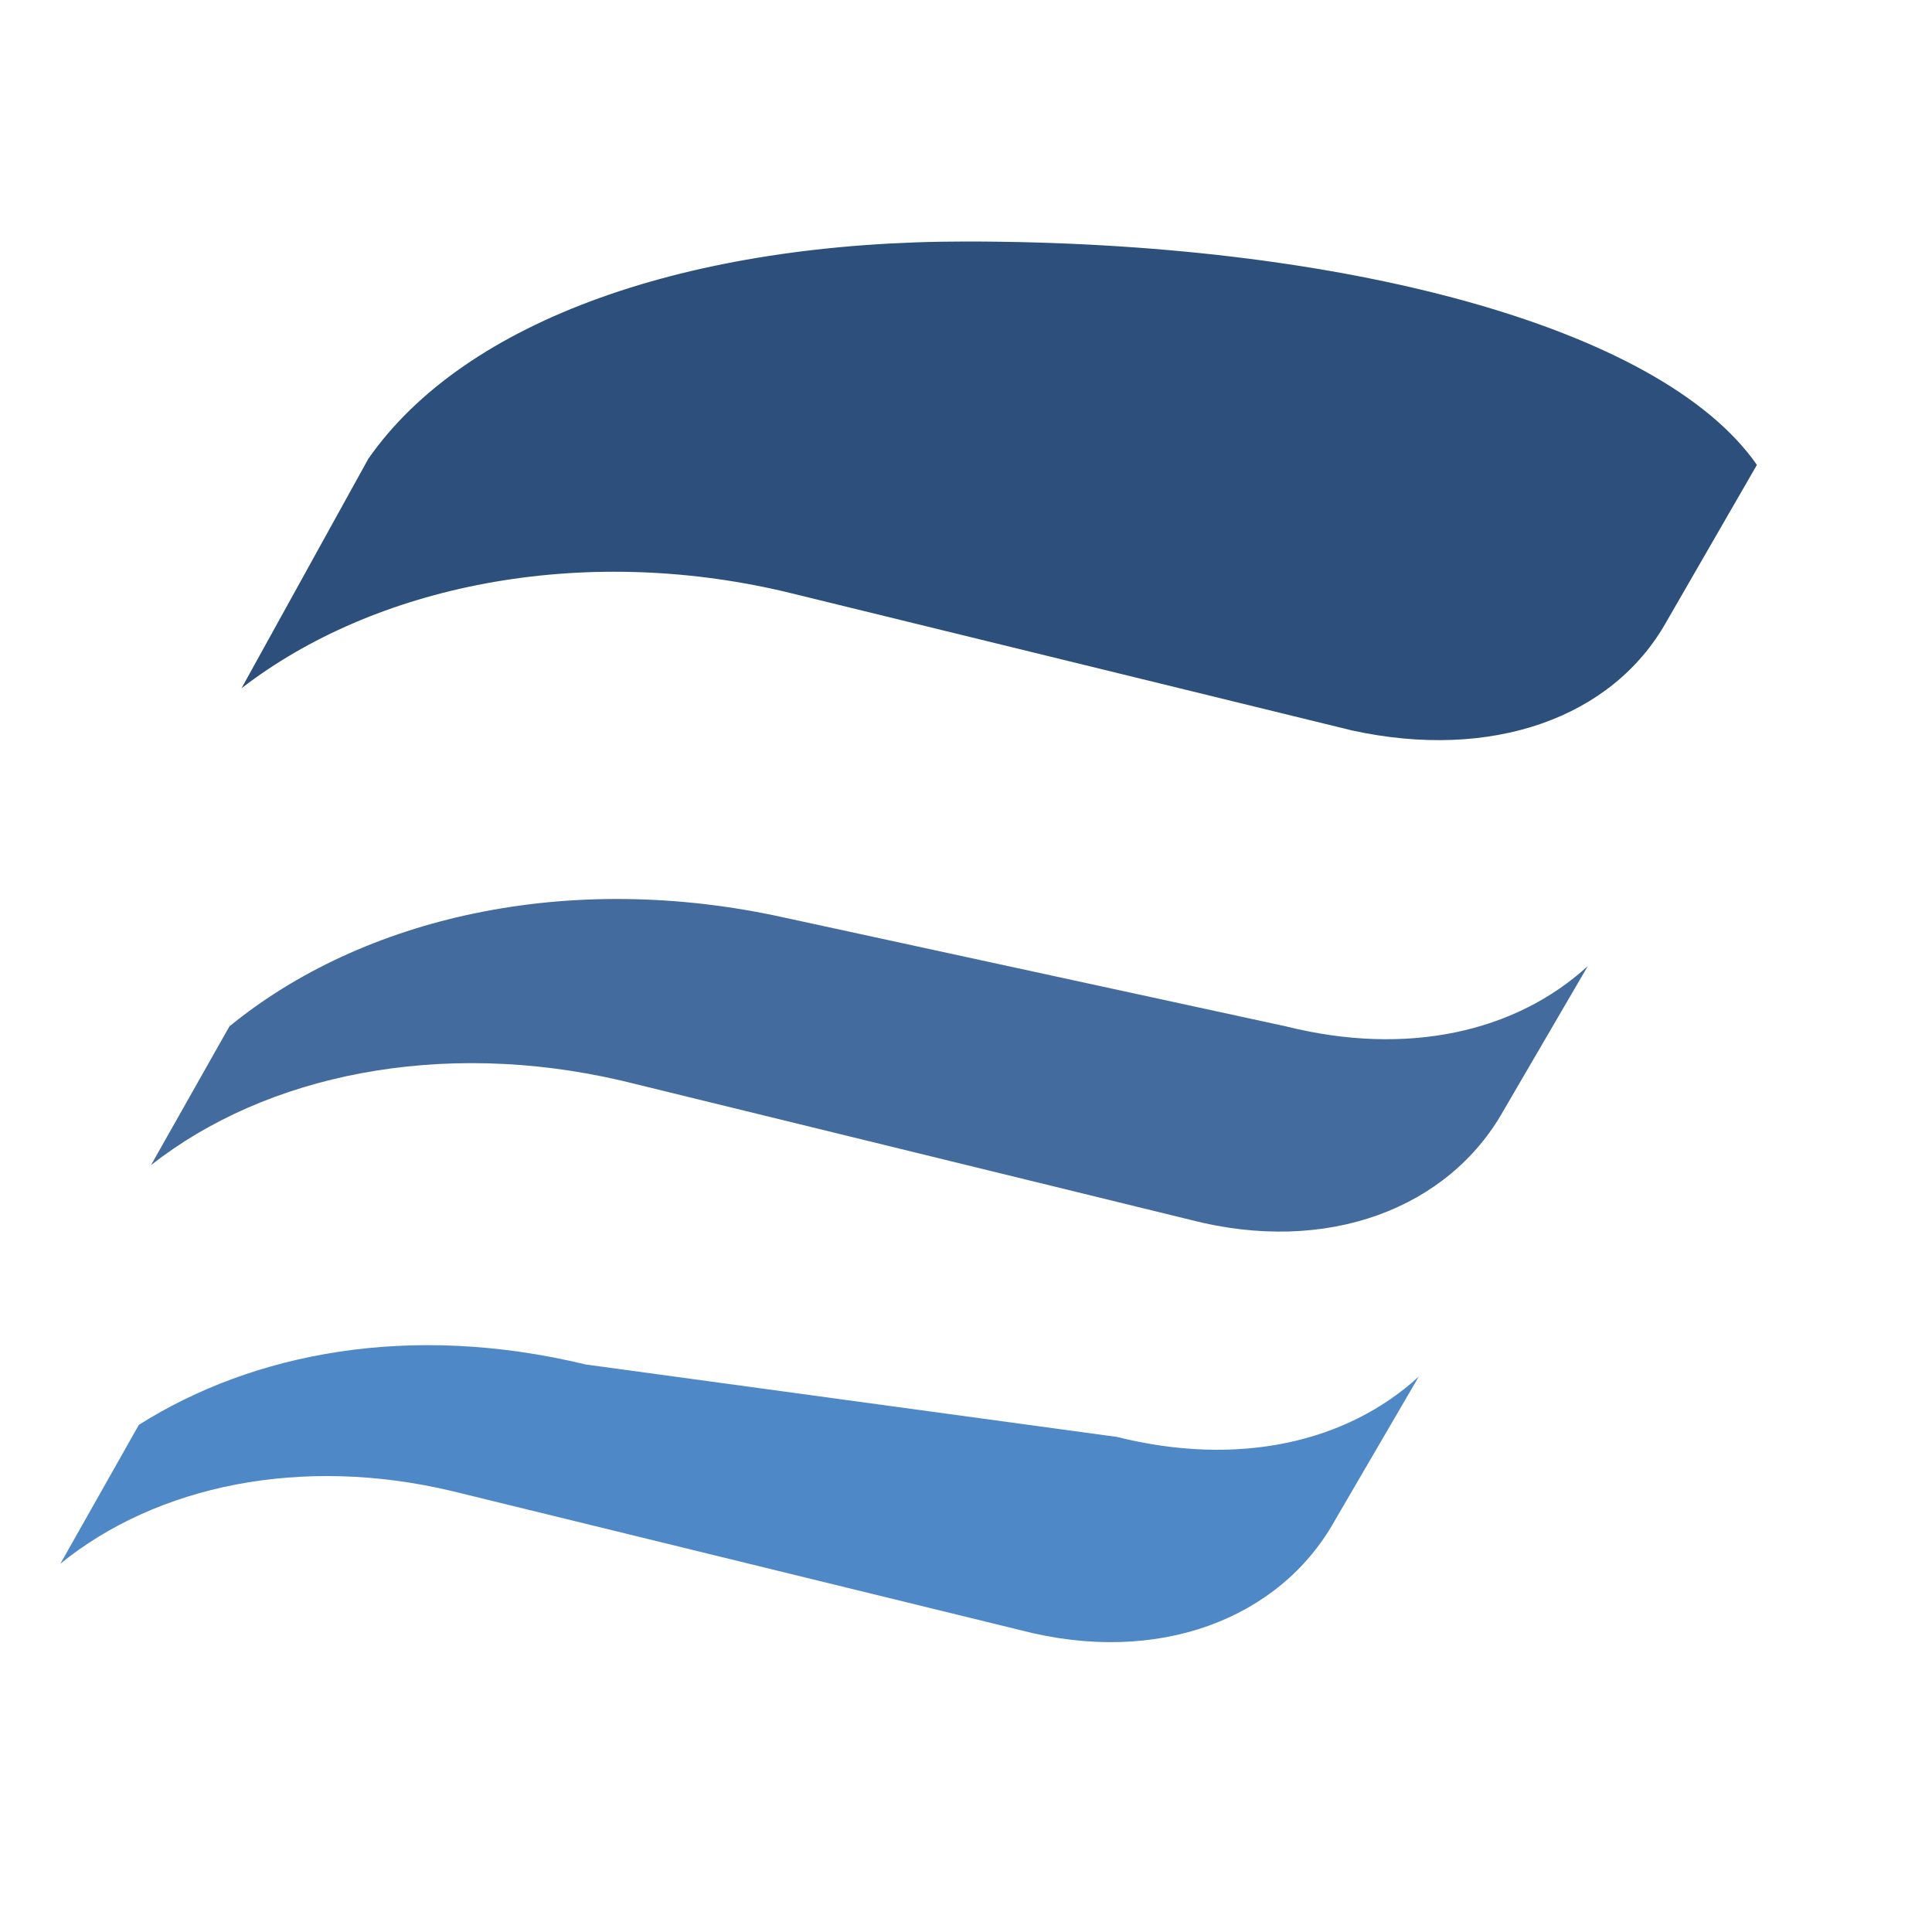
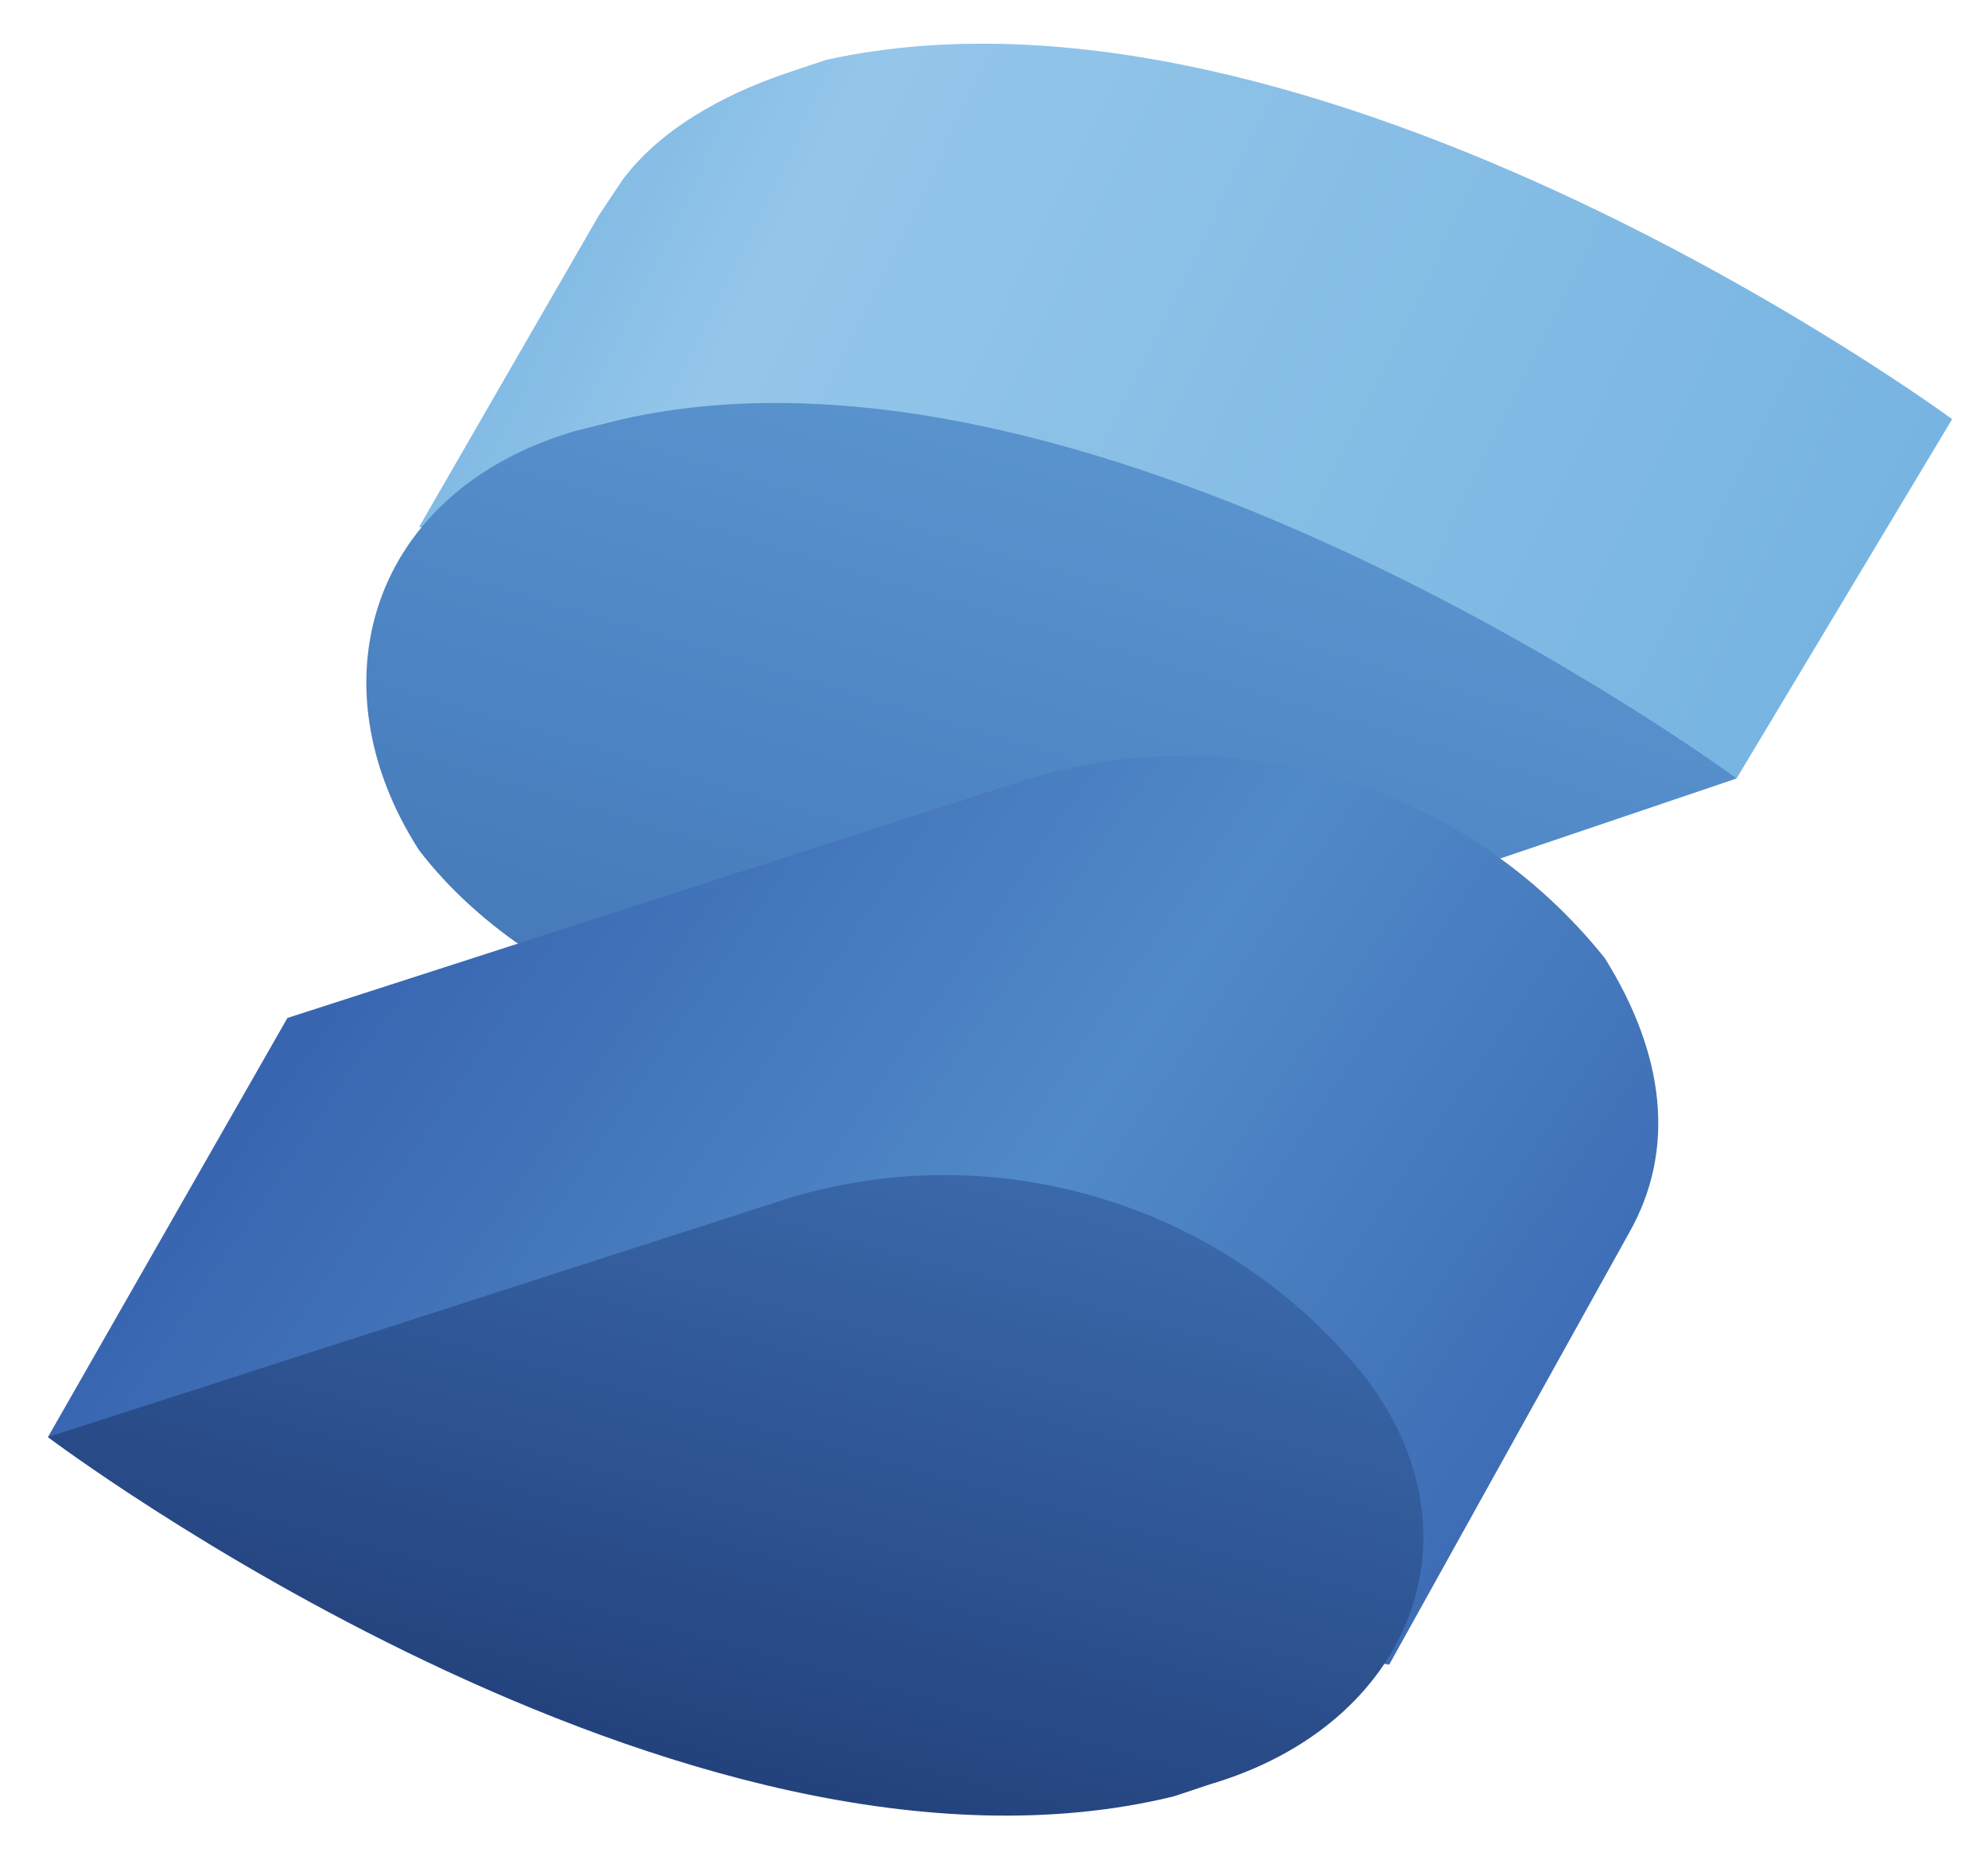
- <svg xmlns="http://www.w3.org/2000/svg" viewBox="0 0 32 32">
-   <path fill="#2c4f7c" d="M16 4c-4.6 0-8.3 1.3-9.9 3.6L4 11.4c2.2-1.7 5.6-2.4 9-1.6l9.4 2.3c2.3.5 4.3-.2 5.2-1.8l1.5-2.6C27.5 5.4 22.2 4 16 4" />
-   <path fill="#446b9e" d="M13 15.2c-3.6-.8-7 0-9.2 1.8l-1.3 2.3c1.9-1.5 4.8-2.1 7.8-1.4l9.4 2.3c2.3.6 4.3-.2 5.2-1.8l1.4-2.4c-1.2 1.1-3 1.5-5 1L13 15.2z" />
-   <path fill="#4f88c6" d="M9.7 22.6c-2.9-.7-5.5-.2-7.4 1L1 25.9C2.6 24.6 5 24.1 7.5 24.7l9.4 2.3c2.3.6 4.3-.2 5.2-1.8l1.4-2.4c-1.2 1.1-3 1.5-5 1l-8.8-1.2z" />
+ <svg xmlns="http://www.w3.org/2000/svg" viewBox="0 0 166 155.3">
+   <defs>
+     <linearGradient id="a" gradientUnits="userSpaceOnUse" x1="27.5" y1="3" x2="152" y2="63.5">
+       <stop offset=".1" stop-color="#76b3e1" />
+       <stop offset=".3" stop-color="#dcf2fd" />
+       <stop offset="1" stop-color="#76b3e1" />
+     </linearGradient>
+     <linearGradient id="b" gradientUnits="userSpaceOnUse" x1="95.8" y1="32.6" x2="74" y2="105.2">
+       <stop offset="0" stop-color="#76b3e1" />
+       <stop offset=".5" stop-color="#4377bb" />
+       <stop offset="1" stop-color="#1f3b77" />
+     </linearGradient>
+     <linearGradient id="c" gradientUnits="userSpaceOnUse" x1="18.4" y1="64.2" x2="144.3" y2="149.8">
+       <stop offset="0" stop-color="#315aa9" />
+       <stop offset=".5" stop-color="#518ac8" />
+       <stop offset="1" stop-color="#315aa9" />
+     </linearGradient>
+     <linearGradient id="d" gradientUnits="userSpaceOnUse" x1="75.2" y1="74.5" x2="24.4" y2="260.8">
+       <stop offset="0" stop-color="#4377bb" />
+       <stop offset=".5" stop-color="#1a336b" />
+       <stop offset="1" stop-color="#1a336b" />
+     </linearGradient>
+   </defs>
+   <path d="M163 35S110-4 69 5l-3 1c-6 2-11 5-14 9l-2 3-15 26 26 5c11 7 25 10 38 7l46 9 18-30z" fill="#76b3e1" />
+   <path d="M163 35S110-4 69 5l-3 1c-6 2-11 5-14 9l-2 3-15 26 26 5c11 7 25 10 38 7l46 9 18-30z" opacity=".3" fill="url(#a)" />
+   <path d="M52 35l-4 1c-17 5-22 21-13 35 10 13 31 20 48 15l62-21S92 26 52 35z" fill="#518ac8" />
+   <path d="M52 35l-4 1c-17 5-22 21-13 35 10 13 31 20 48 15l62-21S92 26 52 35z" opacity=".3" fill="url(#b)" />
+   <path d="M134 80a45 45 0 00-48-15L24 85 4 120l112 19 20-36c4-7 3-15-2-23z" fill="url(#c)" />
+   <path d="M114 115a45 45 0 00-48-15L4 120s53 40 94 30l3-1c17-5 23-21 13-34z" fill="url(#d)" />
</svg>
